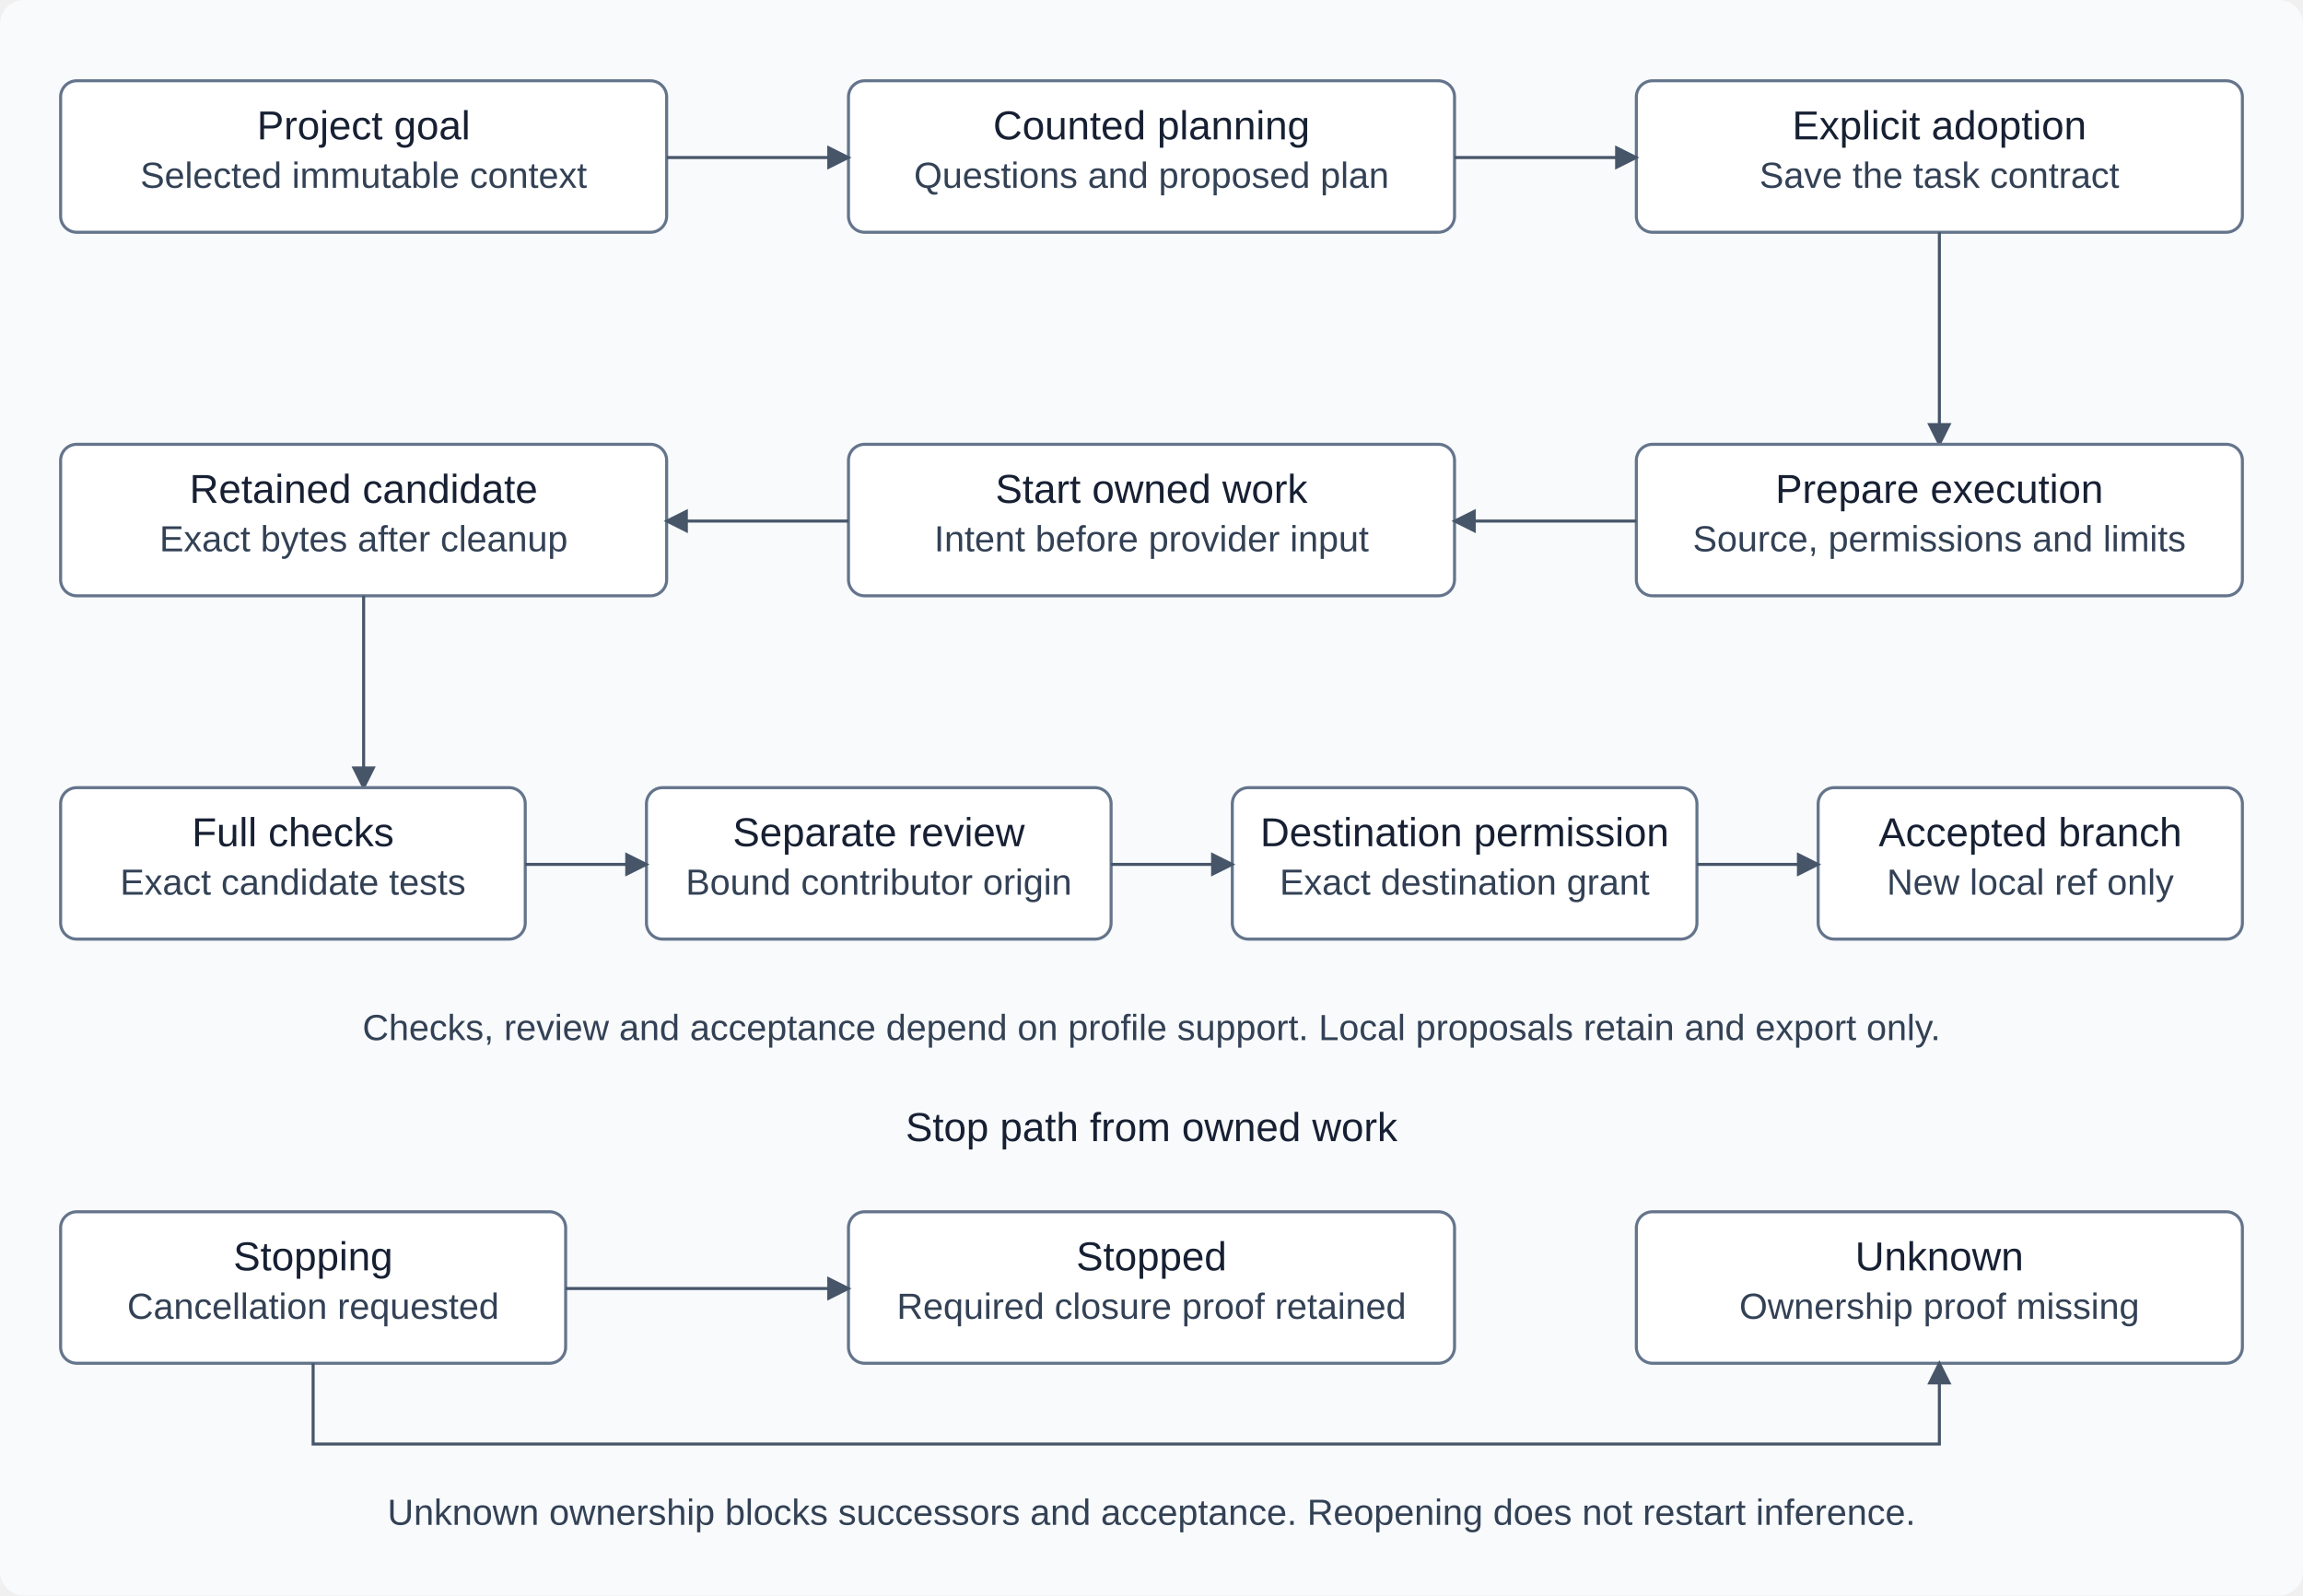
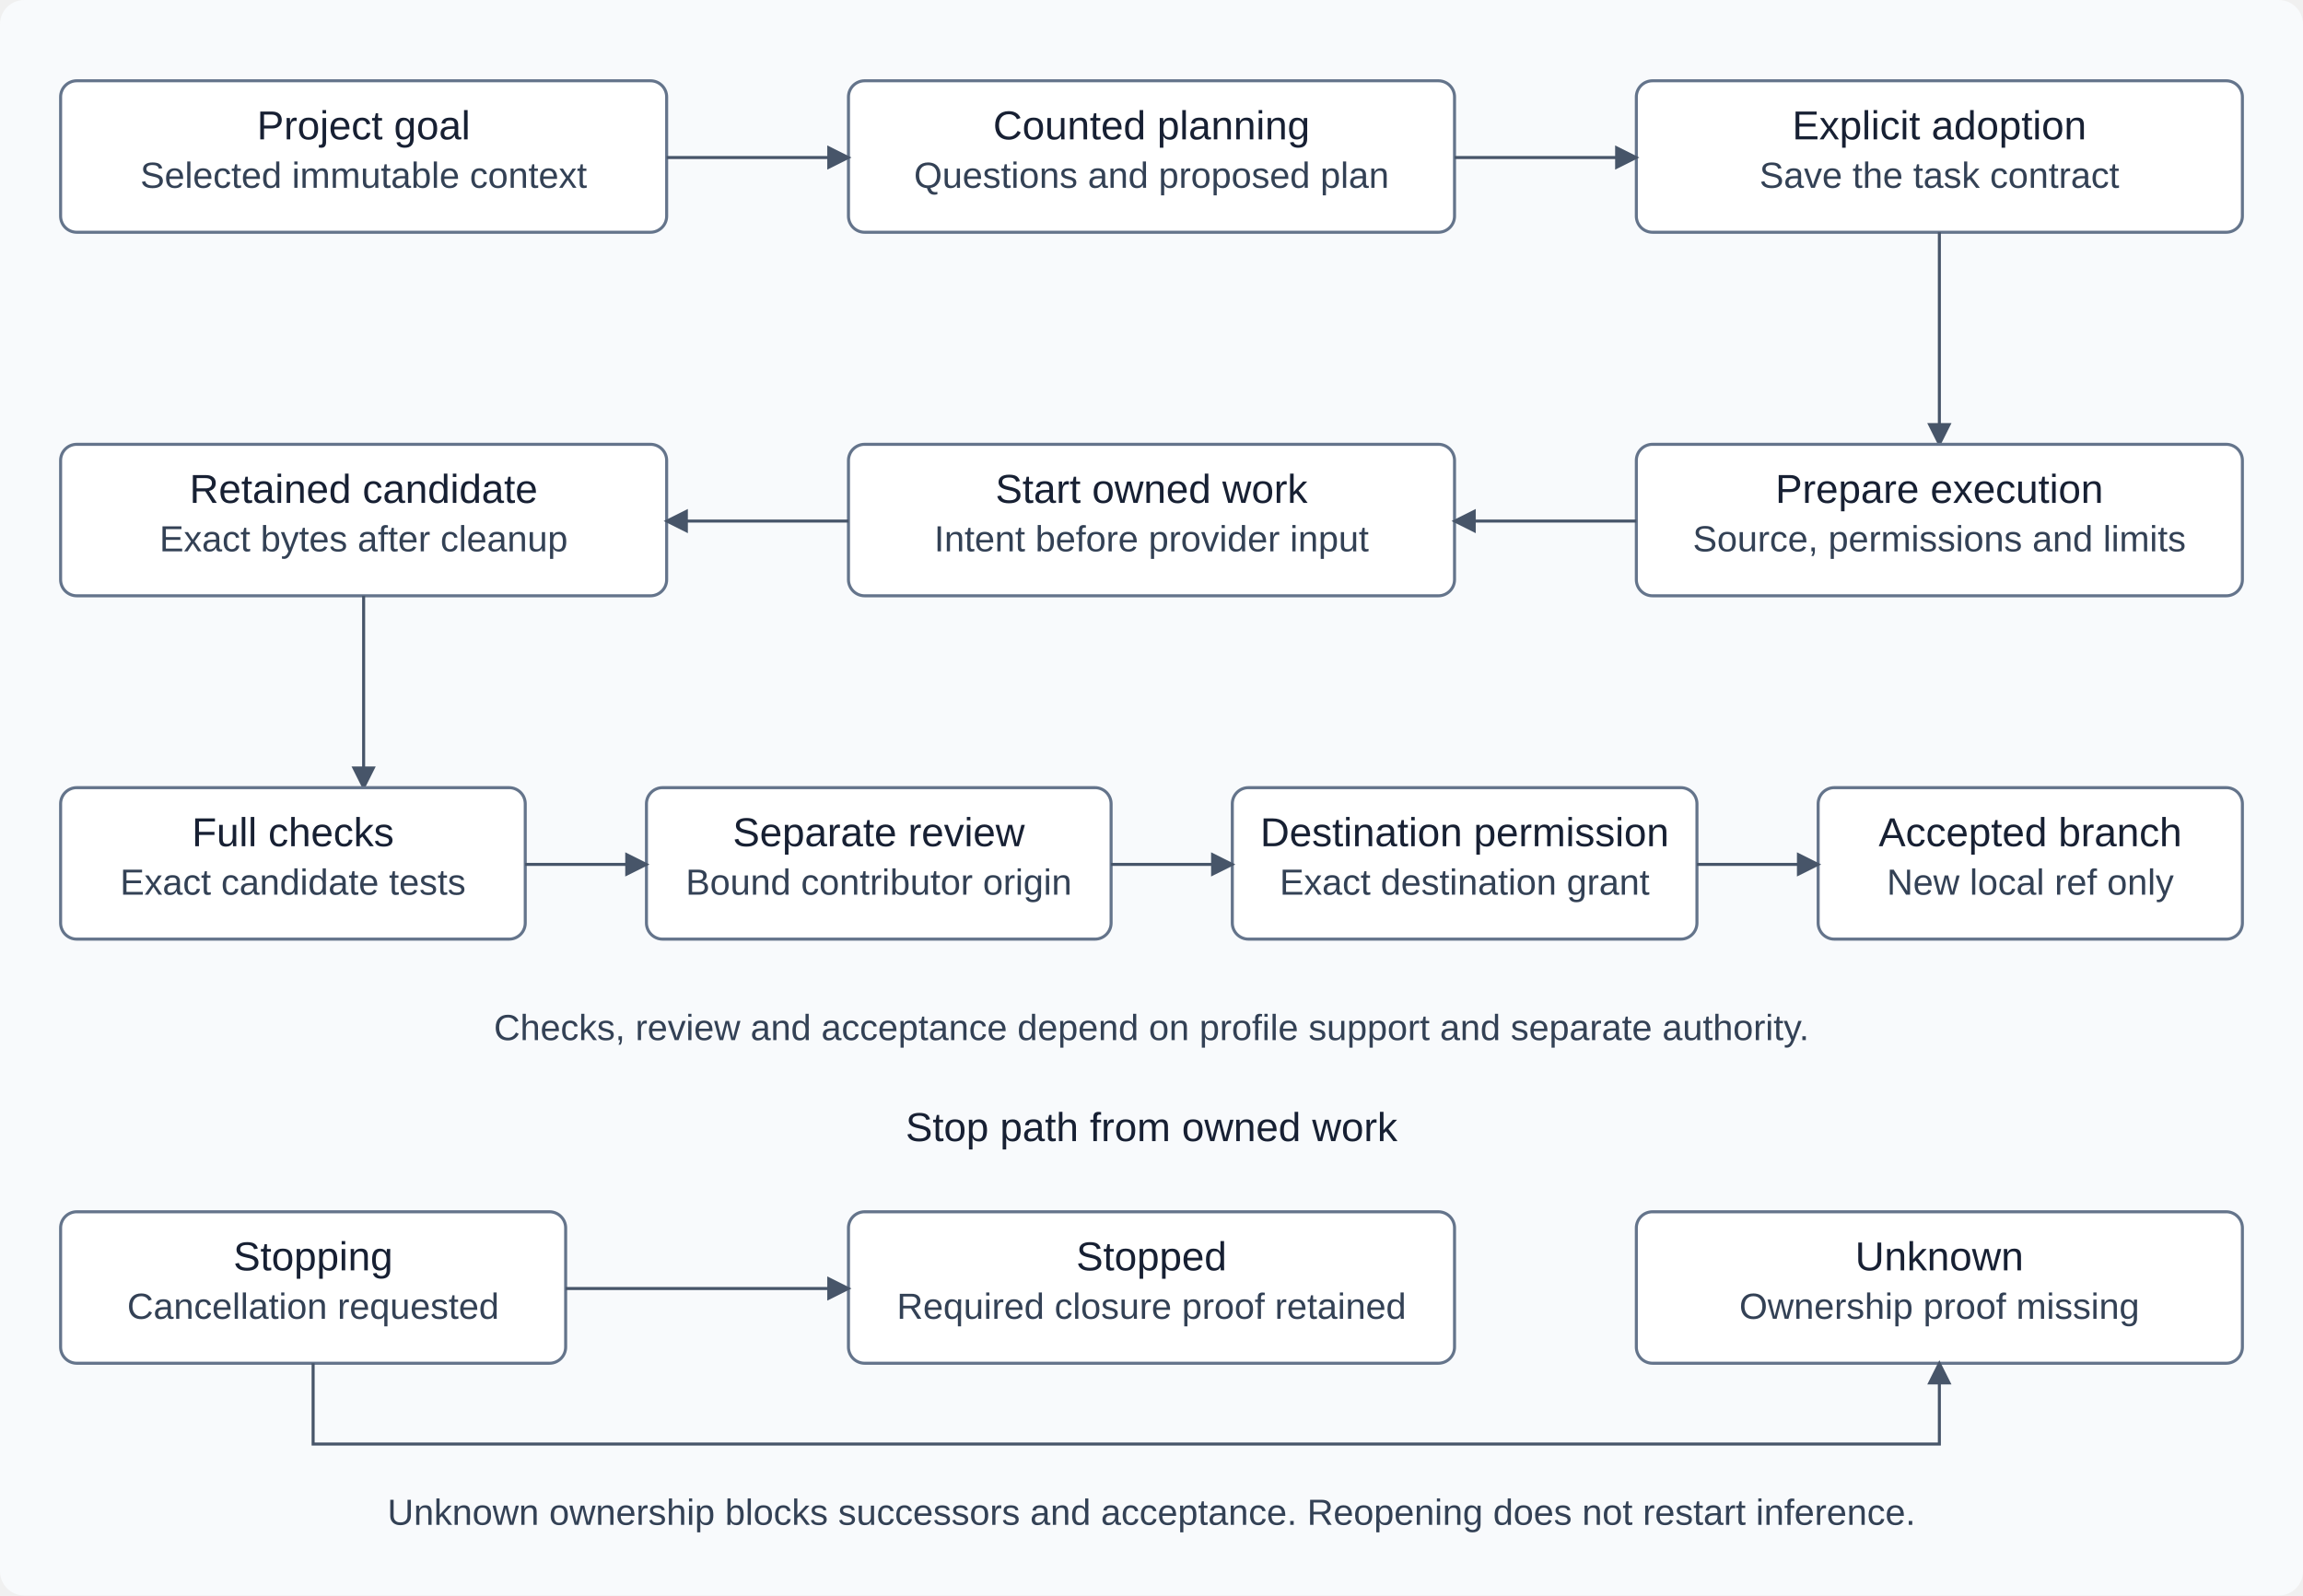
<svg xmlns="http://www.w3.org/2000/svg" width="1140" height="790" viewBox="0 0 1140 790" role="img" aria-labelledby="title description">
  <defs>
    <marker id="arrow" markerWidth="8" markerHeight="8" refX="7" refY="4" orient="auto">
      <path d="M0 0 L8 4 L0 8 Z" fill="#475569" />
    </marker>
  </defs>
  <style>text { font-family: Arial, Helvetica, sans-serif; fill: #172033; font-size: 20px; } .node { fill: #fff; stroke: #64748b; stroke-width: 1.5; } .edge { fill: none; stroke: #475569; stroke-width: 1.5; marker-end: url(#arrow); } .detail { font-size: 18px; fill: #334155; }</style>
  <rect width="1140" height="790" rx="12" fill="#f8fafc" />
  <rect class="node" x="30" y="40" width="300" height="75" rx="8" />
  <text x="180.0" y="69" text-anchor="middle">Project goal</text>
  <text x="180.0" y="93" text-anchor="middle" class="detail">Selected immutable context</text>
  <rect class="node" x="420" y="40" width="300" height="75" rx="8" />
  <text x="570.0" y="69" text-anchor="middle">Counted planning</text>
  <text x="570.0" y="93" text-anchor="middle" class="detail">Questions and proposed plan</text>
  <rect class="node" x="810" y="40" width="300" height="75" rx="8" />
  <text x="960.0" y="69" text-anchor="middle">Explicit adoption</text>
  <text x="960.0" y="93" text-anchor="middle" class="detail">Save the task contract</text>
  <path class="edge" d="M330 78 H420" />
  <path class="edge" d="M720 78 H810" />
  <path class="edge" d="M960 115 V220" />
  <rect class="node" x="810" y="220" width="300" height="75" rx="8" />
  <text x="960.0" y="249" text-anchor="middle">Prepare execution</text>
  <text x="960.0" y="273" text-anchor="middle" class="detail">Source, permissions and limits</text>
  <rect class="node" x="420" y="220" width="300" height="75" rx="8" />
  <text x="570.0" y="249" text-anchor="middle">Start owned work</text>
  <text x="570.0" y="273" text-anchor="middle" class="detail">Intent before provider input</text>
  <rect class="node" x="30" y="220" width="300" height="75" rx="8" />
  <text x="180.0" y="249" text-anchor="middle">Retained candidate</text>
  <text x="180.0" y="273" text-anchor="middle" class="detail">Exact bytes after cleanup</text>
  <path class="edge" d="M810 258 H720" />
  <path class="edge" d="M420 258 H330" />
  <path class="edge" d="M180 295 V390" />
  <rect class="node" x="30" y="390" width="230" height="75" rx="8" />
  <text x="145.0" y="419" text-anchor="middle">Full checks</text>
  <text x="145.0" y="443" text-anchor="middle" class="detail">Exact candidate tests</text>
  <rect class="node" x="320" y="390" width="230" height="75" rx="8" />
  <text x="435.0" y="419" text-anchor="middle">Separate review</text>
  <text x="435.0" y="443" text-anchor="middle" class="detail">Bound contributor origin</text>
  <rect class="node" x="610" y="390" width="230" height="75" rx="8" />
  <text x="725.0" y="419" text-anchor="middle">Destination permission</text>
  <text x="725.0" y="443" text-anchor="middle" class="detail">Exact destination grant</text>
  <rect class="node" x="900" y="390" width="210" height="75" rx="8" />
  <text x="1005.0" y="419" text-anchor="middle">Accepted branch</text>
  <text x="1005.0" y="443" text-anchor="middle" class="detail">New local ref only</text>
  <path class="edge" d="M260 428 H320" />
  <path class="edge" d="M550 428 H610" />
  <path class="edge" d="M840 428 H900" />
-   <text x="570" y="515" text-anchor="middle" class="detail">Checks, review and acceptance depend on profile support. Local proposals retain and export only.</text>
+   <text x="570" y="515" text-anchor="middle" class="detail">Checks, review and acceptance depend on profile support and separate authority.</text>
  <text x="570" y="565" text-anchor="middle">Stop path from owned work</text>
  <rect class="node" x="30" y="600" width="250" height="75" rx="8" />
  <text x="155.0" y="629" text-anchor="middle">Stopping</text>
  <text x="155.0" y="653" text-anchor="middle" class="detail">Cancellation requested</text>
  <rect class="node" x="420" y="600" width="300" height="75" rx="8" />
  <text x="570.0" y="629" text-anchor="middle">Stopped</text>
  <text x="570.0" y="653" text-anchor="middle" class="detail">Required closure proof retained</text>
  <rect class="node" x="810" y="600" width="300" height="75" rx="8" />
  <text x="960.0" y="629" text-anchor="middle">Unknown</text>
  <text x="960.0" y="653" text-anchor="middle" class="detail">Ownership proof missing</text>
  <path class="edge" d="M280 638 H420" />
  <path class="edge" d="M155 675 V715 H960 V675" />
  <text x="570" y="755" text-anchor="middle" class="detail">Unknown ownership blocks successors and acceptance. Reopening does not restart inference.</text>
</svg>
